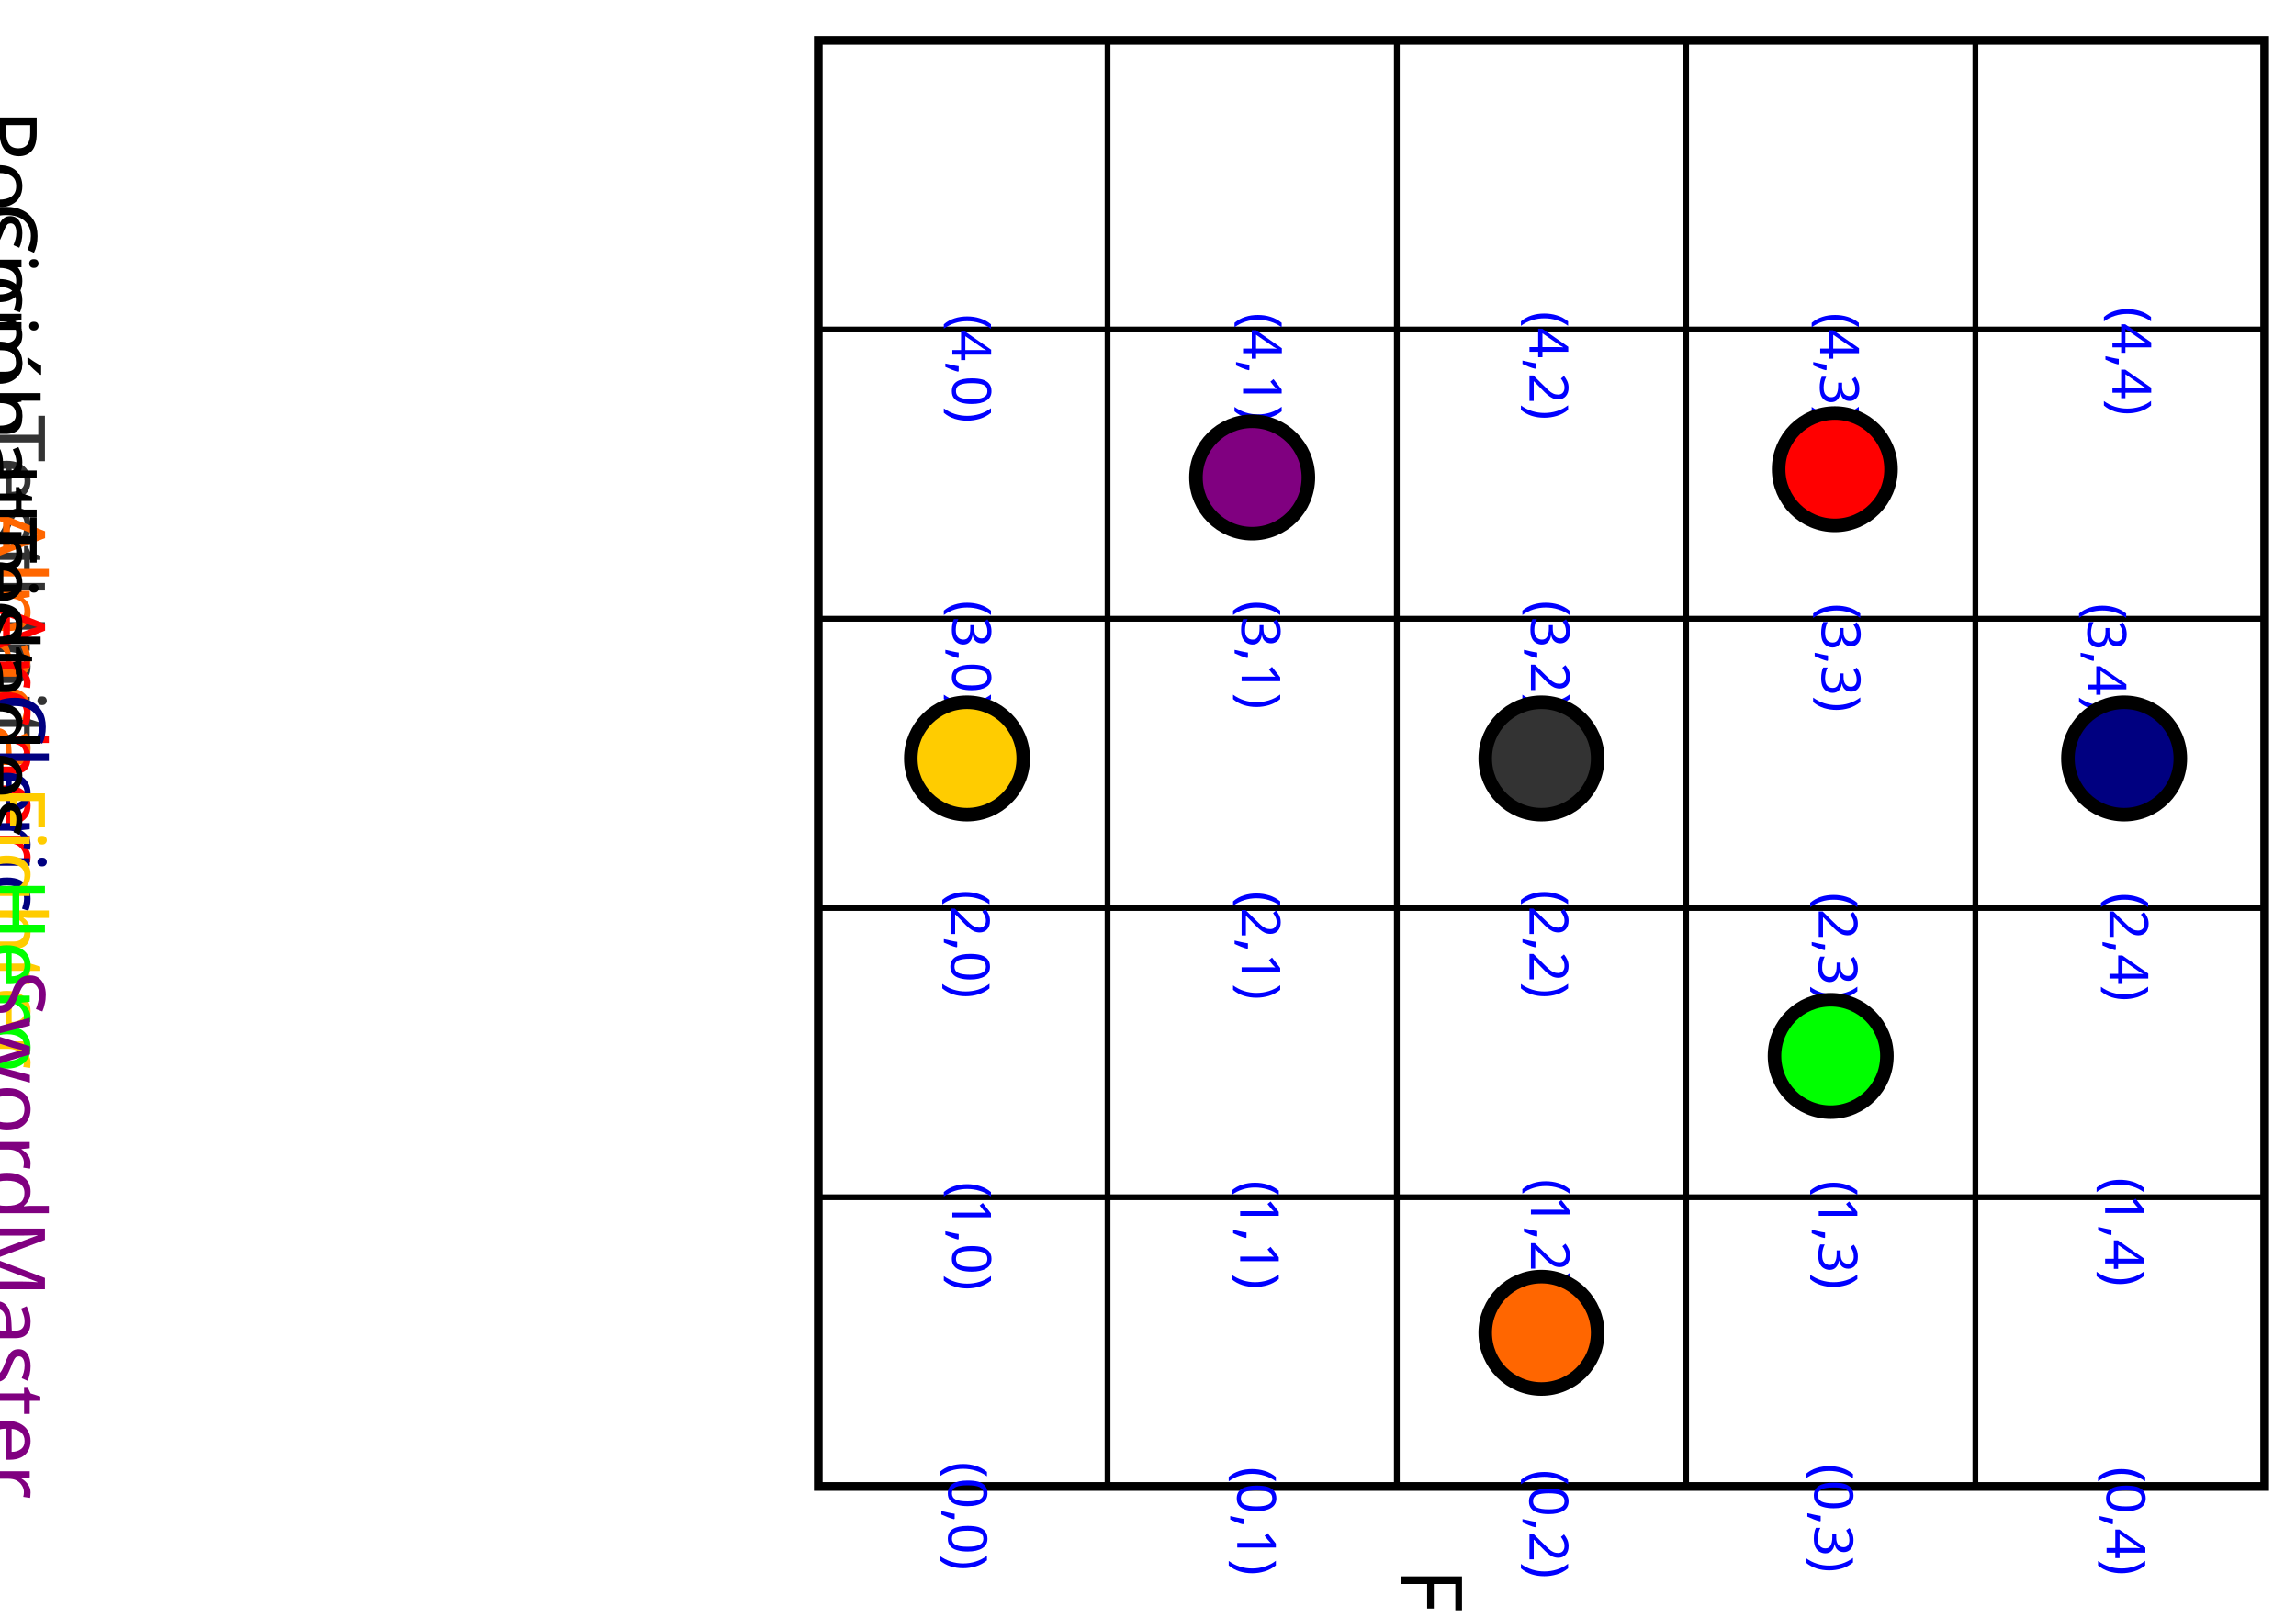
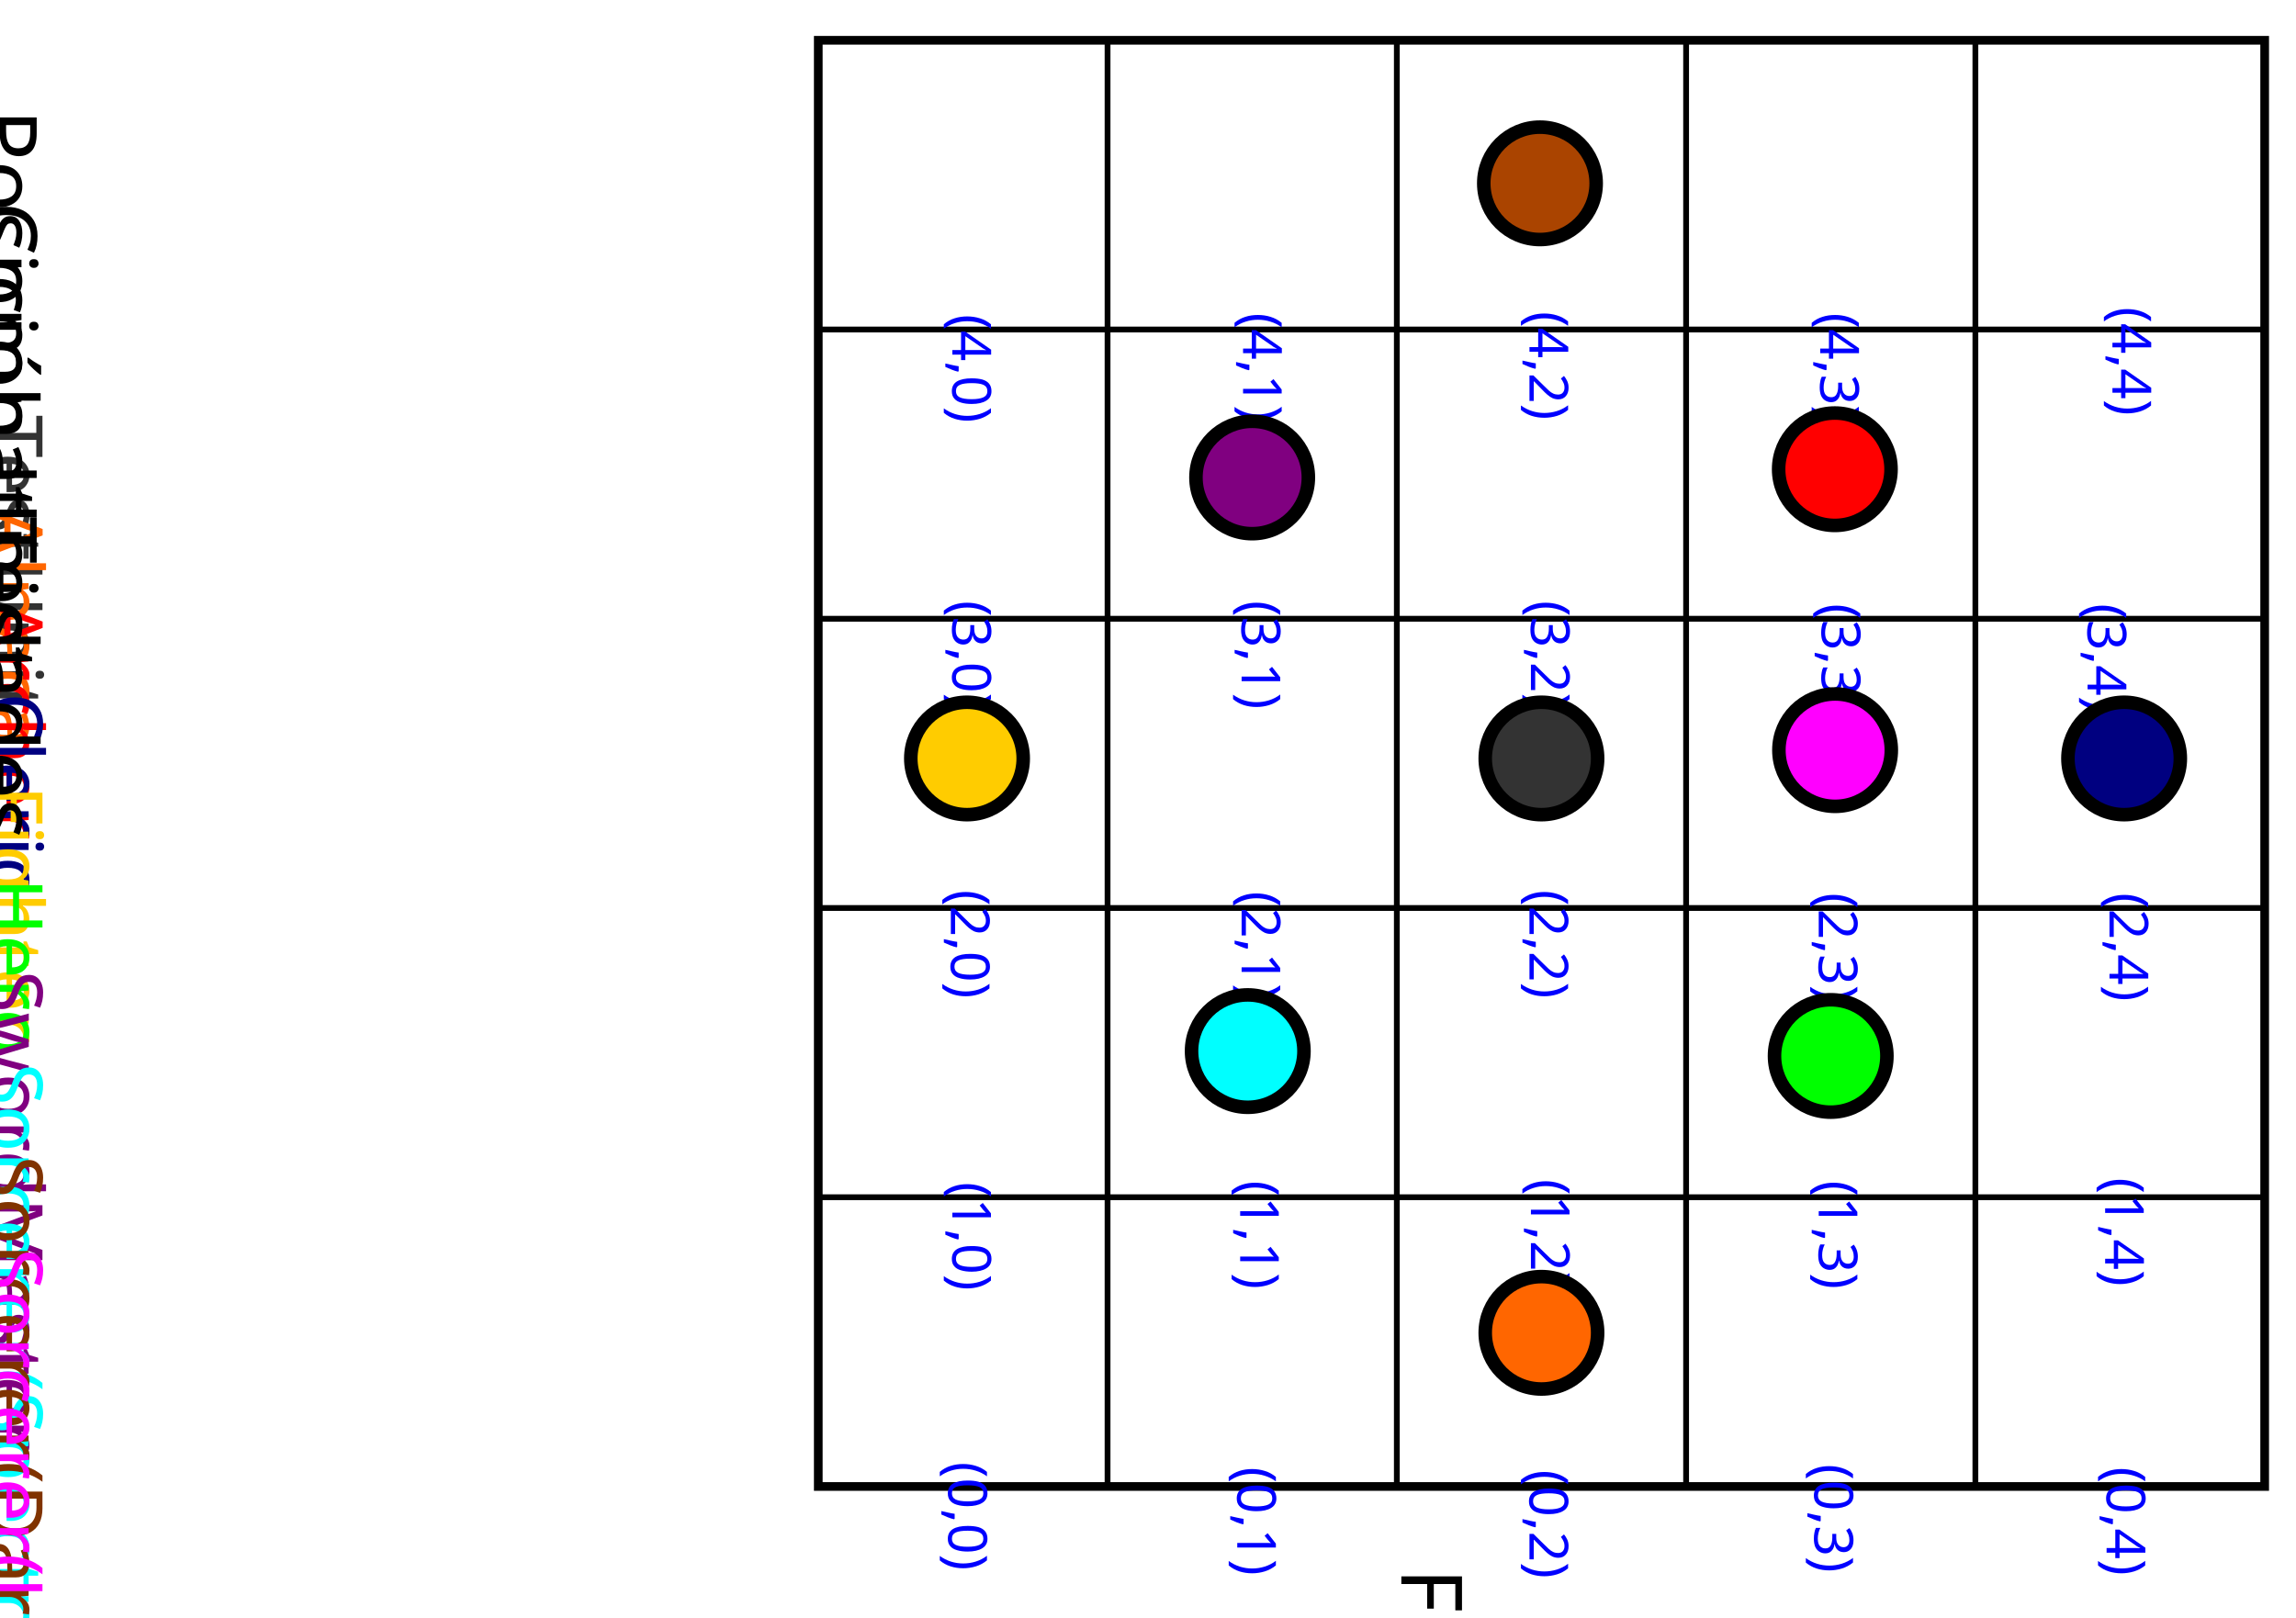
<svg xmlns="http://www.w3.org/2000/svg" width="210mm" height="148mm" viewBox="0 0 210 148" version="1.1" id="svg8">
  <defs id="defs2" />
  <g id="layer1" transform="translate(0,-149)">
    <g id="g896" transform="translate(70.03129,155.0898)">
      <g id="g882" transform="translate(4.810852,-2.405426)">
        <path id="path874" style="fill:none;stroke:#000000;stroke-width:0.529" d="M 26.458,0 V 132.292" />
        <path id="path876" style="fill:none;stroke:#000000;stroke-width:0.529" d="M 52.917,0 V 132.292" />
        <path id="path878" style="fill:none;stroke:#000000;stroke-width:0.529" d="M 79.375,0 V 132.292" />
        <path id="path880" style="fill:none;stroke:#000000;stroke-width:0.529" d="M 105.833,0 V 132.292" />
      </g>
      <g id="g892" transform="translate(4.810852,-2.405426)">
        <path id="path884" style="fill:none;stroke:#000000;stroke-width:0.529" d="M 0,26.458 H 132.292" />
        <path id="path886" style="fill:none;stroke:#000000;stroke-width:0.529" d="M 0,52.917 H 132.292" />
        <path id="path888" style="fill:none;stroke:#000000;stroke-width:0.529" d="M 0,79.375 H 132.292" />
        <path id="path890" style="fill:none;stroke:#000000;stroke-width:0.529" d="M 0,105.833 H 132.292" />
      </g>
      <rect id="rect894" y="-2.405" x="4.811" width="132.292" style="fill:none;stroke:#000000;stroke-width:0.794" height="132.292" />
      <text xml:space="preserve" style="font-style:normal;font-variant:normal;font-weight:normal;font-stretch:normal;font-size:10.583px;line-height:1.25;font-family:'Segoe Print';-inkscape-font-specification:'Segoe Print';letter-spacing:0px;word-spacing:0px;writing-mode:tb-rl;fill:#000000;fill-opacity:1;stroke:none;stroke-width:0.265" x="26.72" y="17.897" id="text920">
        <tspan id="tspan918" x="17.897" y="20.106" style="stroke-width:0.265" />
      </text>
    </g>
    <text xml:space="preserve" style="font-style:normal;font-variant:normal;font-weight:normal;font-stretch:normal;font-size:10.583px;line-height:0.8;font-family:'Segoe Print';-inkscape-font-specification:'Segoe Print';letter-spacing:0px;word-spacing:0px;writing-mode:tb-rl;fill:#000000;fill-opacity:1;stroke:none;stroke-width:0.265" x="131.185" y="292.45" id="text914">
      <tspan x="131.185" y="292.45" style="font-style:normal;font-variant:normal;font-weight:normal;font-stretch:normal;font-size:7.761px;line-height:0.8;font-family:sans-serif;-inkscape-font-specification:sans-serif;writing-mode:lr-tb;stroke-width:0.265" id="tspan916">Field</tspan>
    </text>
    <text xml:space="preserve" style="font-style:normal;font-variant:normal;font-weight:normal;font-stretch:normal;font-size:10.583px;line-height:0.8;font-family:'Segoe Print';-inkscape-font-specification:'Segoe Print';letter-spacing:0px;word-spacing:0px;writing-mode:tb-rl;fill:#000000;fill-opacity:1;stroke:none;stroke-width:0.265" x="88.658" y="282.719" id="text914-1">
      <tspan x="88.658" y="282.719" style="font-style:normal;font-variant:normal;font-weight:normal;font-stretch:normal;font-size:4.939px;line-height:0.8;font-family:sans-serif;-inkscape-font-specification:sans-serif;writing-mode:lr-tb;fill:#0000ff;stroke-width:0.265" id="tspan916-1">(0,0)</tspan>
    </text>
    <text xml:space="preserve" style="font-style:normal;font-variant:normal;font-weight:normal;font-stretch:normal;font-size:10.583px;line-height:0.8;font-family:'Segoe Print';-inkscape-font-specification:'Segoe Print';letter-spacing:0px;word-spacing:0px;writing-mode:tb-rl;fill:#000000;fill-opacity:1;stroke:none;stroke-width:0.265" x="115.081" y="283.18" id="text914-1-9">
      <tspan x="115.081" y="283.18" style="font-style:normal;font-variant:normal;font-weight:normal;font-stretch:normal;font-size:4.939px;line-height:0.8;font-family:sans-serif;-inkscape-font-specification:sans-serif;writing-mode:lr-tb;fill:#0000ff;stroke-width:0.265" id="tspan916-1-0">(0,1)</tspan>
    </text>
    <text xml:space="preserve" style="font-style:normal;font-variant:normal;font-weight:normal;font-stretch:normal;font-size:10.583px;line-height:0.8;font-family:'Segoe Print';-inkscape-font-specification:'Segoe Print';letter-spacing:0px;word-spacing:0px;writing-mode:tb-rl;fill:#000000;fill-opacity:1;stroke:none;stroke-width:0.265" x="141.808" y="283.448" id="text914-1-9-9">
      <tspan x="141.808" y="283.448" style="font-style:normal;font-variant:normal;font-weight:normal;font-stretch:normal;font-size:4.939px;line-height:0.8;font-family:sans-serif;-inkscape-font-specification:sans-serif;writing-mode:lr-tb;fill:#0000ff;stroke-width:0.265" id="tspan916-1-0-8">(0,2)</tspan>
    </text>
    <text xml:space="preserve" style="font-style:normal;font-variant:normal;font-weight:normal;font-stretch:normal;font-size:10.583px;line-height:0.8;font-family:'Segoe Print';-inkscape-font-specification:'Segoe Print';letter-spacing:0px;word-spacing:0px;writing-mode:tb-rl;fill:#000000;fill-opacity:1;stroke:none;stroke-width:0.265" x="167.866" y="282.913" id="text914-1-9-90">
      <tspan x="167.866" y="282.913" style="font-style:normal;font-variant:normal;font-weight:normal;font-stretch:normal;font-size:4.939px;line-height:0.8;font-family:sans-serif;-inkscape-font-specification:sans-serif;writing-mode:lr-tb;fill:#0000ff;stroke-width:0.265" id="tspan916-1-0-3">(0,3)</tspan>
    </text>
    <text xml:space="preserve" style="font-style:normal;font-variant:normal;font-weight:normal;font-stretch:normal;font-size:10.583px;line-height:0.8;font-family:'Segoe Print';-inkscape-font-specification:'Segoe Print';letter-spacing:0px;word-spacing:0px;writing-mode:tb-rl;fill:#000000;fill-opacity:1;stroke:none;stroke-width:0.265" x="194.593" y="283.18" id="text914-1-9-93">
      <tspan x="194.593" y="283.18" style="font-style:normal;font-variant:normal;font-weight:normal;font-stretch:normal;font-size:4.939px;line-height:0.8;font-family:sans-serif;-inkscape-font-specification:sans-serif;writing-mode:lr-tb;fill:#0000ff;stroke-width:0.265" id="tspan916-1-0-1">(0,4)</tspan>
    </text>
    <text xml:space="preserve" style="font-style:normal;font-variant:normal;font-weight:normal;font-stretch:normal;font-size:10.583px;line-height:0.8;font-family:'Segoe Print';-inkscape-font-specification:'Segoe Print';letter-spacing:0px;word-spacing:0px;writing-mode:tb-rl;fill:#000000;fill-opacity:1;stroke:none;stroke-width:0.265" x="194.46" y="256.721" id="text914-1-9-0">
      <tspan x="194.46" y="256.721" style="font-style:normal;font-variant:normal;font-weight:normal;font-stretch:normal;font-size:4.939px;line-height:0.8;font-family:sans-serif;-inkscape-font-specification:sans-serif;writing-mode:lr-tb;fill:#0000ff;stroke-width:0.265" id="tspan916-1-0-31">(1,4)</tspan>
    </text>
    <text xml:space="preserve" style="font-style:normal;font-variant:normal;font-weight:normal;font-stretch:normal;font-size:10.583px;line-height:0.8;font-family:'Segoe Print';-inkscape-font-specification:'Segoe Print';letter-spacing:0px;word-spacing:0px;writing-mode:tb-rl;fill:#000000;fill-opacity:1;stroke:none;stroke-width:0.265" x="168.267" y="256.988" id="text914-1-9-99">
      <tspan x="168.267" y="256.988" style="font-style:normal;font-variant:normal;font-weight:normal;font-stretch:normal;font-size:4.939px;line-height:0.8;font-family:sans-serif;-inkscape-font-specification:sans-serif;writing-mode:lr-tb;fill:#0000ff;stroke-width:0.265" id="tspan916-1-0-6">(1,3)</tspan>
    </text>
    <text xml:space="preserve" style="font-style:normal;font-variant:normal;font-weight:normal;font-stretch:normal;font-size:10.583px;line-height:0.8;font-family:'Segoe Print';-inkscape-font-specification:'Segoe Print';letter-spacing:0px;word-spacing:0px;writing-mode:tb-rl;fill:#000000;fill-opacity:1;stroke:none;stroke-width:0.265" x="141.941" y="256.854" id="text914-1-9-1">
      <tspan x="141.941" y="256.854" style="font-style:normal;font-variant:normal;font-weight:normal;font-stretch:normal;font-size:4.939px;line-height:0.8;font-family:sans-serif;-inkscape-font-specification:sans-serif;writing-mode:lr-tb;fill:#0000ff;stroke-width:0.265" id="tspan916-1-0-88">(1,2)</tspan>
    </text>
    <text xml:space="preserve" style="font-style:normal;font-variant:normal;font-weight:normal;font-stretch:normal;font-size:10.583px;line-height:0.8;font-family:'Segoe Print';-inkscape-font-specification:'Segoe Print';letter-spacing:0px;word-spacing:0px;writing-mode:tb-rl;fill:#000000;fill-opacity:1;stroke:none;stroke-width:0.265" x="115.348" y="256.988" id="text914-1-9-94">
      <tspan x="115.348" y="256.988" style="font-style:normal;font-variant:normal;font-weight:normal;font-stretch:normal;font-size:4.939px;line-height:0.8;font-family:sans-serif;-inkscape-font-specification:sans-serif;writing-mode:lr-tb;fill:#0000ff;stroke-width:0.265" id="tspan916-1-0-0">(1,1)</tspan>
    </text>
    <text xml:space="preserve" style="font-style:normal;font-variant:normal;font-weight:normal;font-stretch:normal;font-size:10.583px;line-height:0.8;font-family:'Segoe Print';-inkscape-font-specification:'Segoe Print';letter-spacing:0px;word-spacing:0px;writing-mode:tb-rl;fill:#000000;fill-opacity:1;stroke:none;stroke-width:0.265" x="89.022" y="257.121" id="text914-1-9-6">
      <tspan x="89.022" y="257.121" style="font-style:normal;font-variant:normal;font-weight:normal;font-stretch:normal;font-size:4.939px;line-height:0.8;font-family:sans-serif;-inkscape-font-specification:sans-serif;writing-mode:lr-tb;fill:#0000ff;stroke-width:0.265" id="tspan916-1-0-2">(1,0)</tspan>
    </text>
    <text xml:space="preserve" style="font-style:normal;font-variant:normal;font-weight:normal;font-stretch:normal;font-size:10.583px;line-height:0.8;font-family:'Segoe Print';-inkscape-font-specification:'Segoe Print';letter-spacing:0px;word-spacing:0px;writing-mode:tb-rl;fill:#000000;fill-opacity:1;stroke:none;stroke-width:0.265" x="88.888" y="230.394" id="text914-1-9-12">
      <tspan x="88.888" y="230.394" style="font-style:normal;font-variant:normal;font-weight:normal;font-stretch:normal;font-size:4.939px;line-height:0.8;font-family:sans-serif;-inkscape-font-specification:sans-serif;writing-mode:lr-tb;fill:#0000ff;stroke-width:0.265" id="tspan916-1-0-5">(2,0)</tspan>
    </text>
    <text xml:space="preserve" style="font-style:normal;font-variant:normal;font-weight:normal;font-stretch:normal;font-size:10.583px;line-height:0.8;font-family:'Segoe Print';-inkscape-font-specification:'Segoe Print';letter-spacing:0px;word-spacing:0px;writing-mode:tb-rl;fill:#000000;fill-opacity:1;stroke:none;stroke-width:0.265" x="115.481" y="230.528" id="text914-1-9-16">
      <tspan x="115.481" y="230.528" style="font-style:normal;font-variant:normal;font-weight:normal;font-stretch:normal;font-size:4.939px;line-height:0.8;font-family:sans-serif;-inkscape-font-specification:sans-serif;writing-mode:lr-tb;fill:#0000ff;stroke-width:0.265" id="tspan916-1-0-80">(2,1)</tspan>
    </text>
    <text xml:space="preserve" style="font-style:normal;font-variant:normal;font-weight:normal;font-stretch:normal;font-size:10.583px;line-height:0.8;font-family:'Segoe Print';-inkscape-font-specification:'Segoe Print';letter-spacing:0px;word-spacing:0px;writing-mode:tb-rl;fill:#000000;fill-opacity:1;stroke:none;stroke-width:0.265" x="141.808" y="230.394" id="text914-1-9-13">
      <tspan x="141.808" y="230.394" style="font-style:normal;font-variant:normal;font-weight:normal;font-stretch:normal;font-size:4.939px;line-height:0.8;font-family:sans-serif;-inkscape-font-specification:sans-serif;writing-mode:lr-tb;fill:#0000ff;stroke-width:0.265" id="tspan916-1-0-7">(2,2)</tspan>
    </text>
    <text xml:space="preserve" style="font-style:normal;font-variant:normal;font-weight:normal;font-stretch:normal;font-size:10.583px;line-height:0.8;font-family:'Segoe Print';-inkscape-font-specification:'Segoe Print';letter-spacing:0px;word-spacing:0px;writing-mode:tb-rl;fill:#000000;fill-opacity:1;stroke:none;stroke-width:0.265" x="168.267" y="230.662" id="text914-1-9-7">
      <tspan x="168.267" y="230.662" style="font-style:normal;font-variant:normal;font-weight:normal;font-stretch:normal;font-size:4.939px;line-height:0.8;font-family:sans-serif;-inkscape-font-specification:sans-serif;writing-mode:lr-tb;fill:#0000ff;stroke-width:0.265" id="tspan916-1-0-64">(2,3)</tspan>
    </text>
    <text xml:space="preserve" style="font-style:normal;font-variant:normal;font-weight:normal;font-stretch:normal;font-size:10.583px;line-height:0.8;font-family:'Segoe Print';-inkscape-font-specification:'Segoe Print';letter-spacing:0px;word-spacing:0px;writing-mode:tb-rl;fill:#000000;fill-opacity:1;stroke:none;stroke-width:0.265" x="194.861" y="230.662" id="text914-1-9-5">
      <tspan x="194.861" y="230.662" style="font-style:normal;font-variant:normal;font-weight:normal;font-stretch:normal;font-size:4.939px;line-height:0.8;font-family:sans-serif;-inkscape-font-specification:sans-serif;writing-mode:lr-tb;fill:#0000ff;stroke-width:0.265" id="tspan916-1-0-77">(2,4)</tspan>
    </text>
    <text xml:space="preserve" style="font-style:normal;font-variant:normal;font-weight:normal;font-stretch:normal;font-size:10.583px;line-height:0.8;font-family:'Segoe Print';-inkscape-font-specification:'Segoe Print';letter-spacing:0px;word-spacing:0px;writing-mode:tb-rl;fill:#000000;fill-opacity:1;stroke:none;stroke-width:0.265" x="89.022" y="203.935" id="text914-1-9-3">
      <tspan x="89.022" y="203.935" style="font-style:normal;font-variant:normal;font-weight:normal;font-stretch:normal;font-size:4.939px;line-height:0.8;font-family:sans-serif;-inkscape-font-specification:sans-serif;writing-mode:lr-tb;fill:#0000ff;stroke-width:0.265" id="tspan916-1-0-07">(3,0)</tspan>
    </text>
    <text xml:space="preserve" style="font-style:normal;font-variant:normal;font-weight:normal;font-stretch:normal;font-size:10.583px;line-height:0.8;font-family:'Segoe Print';-inkscape-font-specification:'Segoe Print';letter-spacing:0px;word-spacing:0px;writing-mode:tb-rl;fill:#000000;fill-opacity:1;stroke:none;stroke-width:0.265" x="89.022" y="177.742" id="text914-1-9-19">
      <tspan x="89.022" y="177.742" style="font-style:normal;font-variant:normal;font-weight:normal;font-stretch:normal;font-size:4.939px;line-height:0.8;font-family:sans-serif;-inkscape-font-specification:sans-serif;writing-mode:lr-tb;fill:#0000ff;stroke-width:0.265" id="tspan916-1-0-00">(4,0)</tspan>
    </text>
    <text xml:space="preserve" style="font-style:normal;font-variant:normal;font-weight:normal;font-stretch:normal;font-size:10.583px;line-height:0.8;font-family:'Segoe Print';-inkscape-font-specification:'Segoe Print';letter-spacing:0px;word-spacing:0px;writing-mode:tb-rl;fill:#000000;fill-opacity:1;stroke:none;stroke-width:0.265" x="115.615" y="177.609" id="text914-1-9-70">
      <tspan x="115.615" y="177.609" style="font-style:normal;font-variant:normal;font-weight:normal;font-stretch:normal;font-size:4.939px;line-height:0.8;font-family:sans-serif;-inkscape-font-specification:sans-serif;writing-mode:lr-tb;fill:#0000ff;stroke-width:0.265" id="tspan916-1-0-56">(4,1)</tspan>
    </text>
    <text xml:space="preserve" style="font-style:normal;font-variant:normal;font-weight:normal;font-stretch:normal;font-size:10.583px;line-height:0.8;font-family:'Segoe Print';-inkscape-font-specification:'Segoe Print';letter-spacing:0px;word-spacing:0px;writing-mode:tb-rl;fill:#000000;fill-opacity:1;stroke:none;stroke-width:0.265" x="115.481" y="203.935" id="text914-1-9-67">
      <tspan x="115.481" y="203.935" style="font-style:normal;font-variant:normal;font-weight:normal;font-stretch:normal;font-size:4.939px;line-height:0.8;font-family:sans-serif;-inkscape-font-specification:sans-serif;writing-mode:lr-tb;fill:#0000ff;stroke-width:0.265" id="tspan916-1-0-63">(3,1)</tspan>
    </text>
    <text xml:space="preserve" style="font-style:normal;font-variant:normal;font-weight:normal;font-stretch:normal;font-size:10.583px;line-height:0.8;font-family:'Segoe Print';-inkscape-font-specification:'Segoe Print';letter-spacing:0px;word-spacing:0px;writing-mode:tb-rl;fill:#000000;fill-opacity:1;stroke:none;stroke-width:0.265" x="141.941" y="203.935" id="text914-1-9-4">
      <tspan x="141.941" y="203.935" style="font-style:normal;font-variant:normal;font-weight:normal;font-stretch:normal;font-size:4.939px;line-height:0.8;font-family:sans-serif;-inkscape-font-specification:sans-serif;writing-mode:lr-tb;fill:#0000ff;stroke-width:0.265" id="tspan916-1-0-65">(3,2)</tspan>
    </text>
    <text xml:space="preserve" style="font-style:normal;font-variant:normal;font-weight:normal;font-stretch:normal;font-size:10.583px;line-height:0.8;font-family:'Segoe Print';-inkscape-font-specification:'Segoe Print';letter-spacing:0px;word-spacing:0px;writing-mode:tb-rl;fill:#000000;fill-opacity:1;stroke:none;stroke-width:0.265" x="168.534" y="204.202" id="text914-1-9-905">
      <tspan x="168.534" y="204.202" style="font-style:normal;font-variant:normal;font-weight:normal;font-stretch:normal;font-size:4.939px;line-height:0.8;font-family:sans-serif;-inkscape-font-specification:sans-serif;writing-mode:lr-tb;fill:#0000ff;stroke-width:0.265" id="tspan916-1-0-18">(3,3)</tspan>
    </text>
    <text xml:space="preserve" style="font-style:normal;font-variant:normal;font-weight:normal;font-stretch:normal;font-size:10.583px;line-height:0.8;font-family:'Segoe Print';-inkscape-font-specification:'Segoe Print';letter-spacing:0px;word-spacing:0px;writing-mode:tb-rl;fill:#000000;fill-opacity:1;stroke:none;stroke-width:0.265" x="192.856" y="204.202" id="text914-1-9-8">
      <tspan x="192.856" y="204.202" style="font-style:normal;font-variant:normal;font-weight:normal;font-stretch:normal;font-size:4.939px;line-height:0.8;font-family:sans-serif;-inkscape-font-specification:sans-serif;writing-mode:lr-tb;fill:#0000ff;stroke-width:0.265" id="tspan916-1-0-78">(3,4)</tspan>
    </text>
    <text xml:space="preserve" style="font-style:normal;font-variant:normal;font-weight:normal;font-stretch:normal;font-size:10.583px;line-height:0.8;font-family:'Segoe Print';-inkscape-font-specification:'Segoe Print';letter-spacing:0px;word-spacing:0px;writing-mode:tb-rl;fill:#000000;fill-opacity:1;stroke:none;stroke-width:0.265" x="195.128" y="177.074" id="text914-1-9-2">
      <tspan x="195.128" y="177.074" style="font-style:normal;font-variant:normal;font-weight:normal;font-stretch:normal;font-size:4.939px;line-height:0.8;font-family:sans-serif;-inkscape-font-specification:sans-serif;writing-mode:lr-tb;fill:#0000ff;stroke-width:0.265" id="tspan916-1-0-561">(4,4)</tspan>
    </text>
    <text xml:space="preserve" style="font-style:normal;font-variant:normal;font-weight:normal;font-stretch:normal;font-size:10.583px;line-height:0.8;font-family:'Segoe Print';-inkscape-font-specification:'Segoe Print';letter-spacing:0px;word-spacing:0px;writing-mode:tb-rl;fill:#000000;fill-opacity:1;stroke:none;stroke-width:0.265" x="168.401" y="177.609" id="text914-1-9-98">
      <tspan x="168.401" y="177.609" style="font-style:normal;font-variant:normal;font-weight:normal;font-stretch:normal;font-size:4.939px;line-height:0.8;font-family:sans-serif;-inkscape-font-specification:sans-serif;writing-mode:lr-tb;fill:#0000ff;stroke-width:0.265" id="tspan916-1-0-57">(4,3)</tspan>
    </text>
    <text xml:space="preserve" style="font-style:normal;font-variant:normal;font-weight:normal;font-stretch:normal;font-size:10.583px;line-height:0.8;font-family:'Segoe Print';-inkscape-font-specification:'Segoe Print';letter-spacing:0px;word-spacing:0px;writing-mode:tb-rl;fill:#000000;fill-opacity:1;stroke:none;stroke-width:0.265" x="141.808" y="177.475" id="text914-1-9-68">
      <tspan x="141.808" y="177.475" style="font-style:normal;font-variant:normal;font-weight:normal;font-stretch:normal;font-size:4.939px;line-height:0.8;font-family:sans-serif;-inkscape-font-specification:sans-serif;writing-mode:lr-tb;fill:#0000ff;stroke-width:0.265" id="tspan916-1-0-35">(4,2)</tspan>
    </text>
    <text xml:space="preserve" style="font-style:normal;font-variant:normal;font-weight:normal;font-stretch:normal;font-size:10.583px;line-height:0.8;font-family:'Segoe Print';-inkscape-font-specification:'Segoe Print';letter-spacing:0px;word-spacing:0px;writing-mode:tb-rl;fill:#000000;fill-opacity:1;stroke:none;stroke-width:0.265" x="1.576" y="186.958" id="text914-6">
-       <tspan x="1.576" y="186.958" style="font-style:normal;font-variant:normal;font-weight:normal;font-stretch:normal;font-size:7.761px;line-height:0.8;font-family:sans-serif;-inkscape-font-specification:sans-serif;writing-mode:lr-tb;stroke-width:0.265;fill:#333333" id="tspan916-0">TestUnit</tspan>
-       <tspan x="1.576" y="195.425" style="font-style:normal;font-variant:normal;font-weight:normal;font-stretch:normal;font-size:7.761px;line-height:0.8;font-family:sans-serif;-inkscape-font-specification:sans-serif;writing-mode:lr-tb;stroke-width:0.265;fill:#ff6600" id="tspan1190">Alpaca</tspan>
-       <tspan x="1.576" y="203.892" style="font-style:normal;font-variant:normal;font-weight:normal;font-stretch:normal;font-size:7.761px;line-height:0.8;font-family:sans-serif;-inkscape-font-specification:sans-serif;writing-mode:lr-tb;stroke-width:0.265;fill:#ff0000" id="tspan1198">Archer</tspan>
-       <tspan x="1.576" y="212.358" style="font-style:normal;font-variant:normal;font-weight:normal;font-stretch:normal;font-size:7.761px;line-height:0.8;font-family:sans-serif;-inkscape-font-specification:sans-serif;writing-mode:lr-tb;stroke-width:0.265;fill:#000080" id="tspan1194">Cleric</tspan>
-       <tspan x="1.576" y="220.825" style="font-style:normal;font-variant:normal;font-weight:normal;font-stretch:normal;font-size:7.761px;line-height:0.8;font-family:sans-serif;-inkscape-font-specification:sans-serif;writing-mode:lr-tb;stroke-width:0.265;fill:#ffcc00" id="tspan1200">Fighter</tspan>
-       <tspan x="1.576" y="229.292" style="font-style:normal;font-variant:normal;font-weight:normal;font-stretch:normal;font-size:7.761px;line-height:0.8;font-family:sans-serif;-inkscape-font-specification:sans-serif;writing-mode:lr-tb;stroke-width:0.265;fill:#00ff00" id="tspan1202">Hero</tspan>
-       <tspan x="1.576" y="237.758" style="font-style:normal;font-variant:normal;font-weight:normal;font-stretch:normal;font-size:7.761px;line-height:0.8;font-family:sans-serif;-inkscape-font-specification:sans-serif;writing-mode:lr-tb;stroke-width:0.265;fill:#800080" id="tspan1204">SwordMaster</tspan>
+       <tspan x="1.576" y="186.958" style="font-style:normal;font-variant:normal;font-weight:normal;font-stretch:normal;font-size:7.056px;line-height:0.8;font-family:sans-serif;-inkscape-font-specification:sans-serif;writing-mode:lr-tb;fill:#333333;stroke-width:0.265" id="tspan916-0">TestUnit</tspan>
+       <tspan x="1.576" y="195.425" style="font-style:normal;font-variant:normal;font-weight:normal;font-stretch:normal;font-size:7.056px;line-height:0.8;font-family:sans-serif;-inkscape-font-specification:sans-serif;writing-mode:lr-tb;fill:#ff6600;stroke-width:0.265" id="tspan1190">Alpaca</tspan>
+       <tspan x="1.576" y="203.892" style="font-style:normal;font-variant:normal;font-weight:normal;font-stretch:normal;font-size:7.056px;line-height:0.8;font-family:sans-serif;-inkscape-font-specification:sans-serif;writing-mode:lr-tb;fill:#ff0000;stroke-width:0.265" id="tspan1198">Archer</tspan>
+       <tspan x="1.576" y="212.358" style="font-style:normal;font-variant:normal;font-weight:normal;font-stretch:normal;font-size:7.056px;line-height:0.8;font-family:sans-serif;-inkscape-font-specification:sans-serif;writing-mode:lr-tb;fill:#000080;stroke-width:0.265" id="tspan1194">Cleric</tspan>
+       <tspan x="1.576" y="220.825" style="font-style:normal;font-variant:normal;font-weight:normal;font-stretch:normal;font-size:7.056px;line-height:0.8;font-family:sans-serif;-inkscape-font-specification:sans-serif;writing-mode:lr-tb;fill:#ffcc00;stroke-width:0.265" id="tspan1200">Fighter</tspan>
+       <tspan x="1.576" y="229.292" style="font-style:normal;font-variant:normal;font-weight:normal;font-stretch:normal;font-size:7.056px;line-height:0.8;font-family:sans-serif;-inkscape-font-specification:sans-serif;writing-mode:lr-tb;fill:#00ff00;stroke-width:0.265" id="tspan1202">Hero</tspan>
+       <tspan x="1.576" y="237.758" style="font-style:normal;font-variant:normal;font-weight:normal;font-stretch:normal;font-size:7.056px;line-height:0.8;font-family:sans-serif;-inkscape-font-specification:sans-serif;writing-mode:lr-tb;fill:#800080;stroke-width:0.265" id="tspan1204">SwordMaster</tspan>
+       <tspan x="1.576" y="246.225" style="font-style:normal;font-variant:normal;font-weight:normal;font-stretch:normal;font-size:7.056px;line-height:0.8;font-family:sans-serif;-inkscape-font-specification:sans-serif;writing-mode:lr-tb;fill:#00ffff;stroke-width:0.265" id="tspan91">Sorcerer(Spectral)</tspan>
+       <tspan x="1.576" y="254.692" style="font-style:normal;font-variant:normal;font-weight:normal;font-stretch:normal;font-size:7.056px;line-height:0.8;font-family:sans-serif;-inkscape-font-specification:sans-serif;writing-mode:lr-tb;fill:#803300;stroke-width:0.265" id="tspan93">Sorcerer(Darkness)</tspan>
+       <tspan x="1.576" y="263.158" style="font-style:normal;font-variant:normal;font-weight:normal;font-stretch:normal;font-size:7.056px;line-height:0.8;font-family:sans-serif;-inkscape-font-specification:sans-serif;writing-mode:lr-tb;fill:#ff00ff;stroke-width:0.265" id="tspan95">Sorcerer(Light)</tspan>
    </text>
    <circle style="opacity:1;fill:#333333;fill-opacity:1;stroke:#000000;stroke-width:1.239;stroke-miterlimit:4;stroke-dasharray:none;stroke-opacity:1" id="path1206-0" cx="140.985" cy="218.381" r="5.141" />
    <circle style="opacity:1;fill:#ff6600;fill-opacity:1;stroke:#000000;stroke-width:1.239;stroke-miterlimit:4;stroke-dasharray:none;stroke-opacity:1" id="path1206-2" cx="140.985" cy="270.92" r="5.141" />
    <circle style="opacity:1;fill:#ffcc00;fill-opacity:1;stroke:#000000;stroke-width:1.239;stroke-miterlimit:4;stroke-dasharray:none;stroke-opacity:1" id="path1206-3" cx="88.446" cy="218.381" r="5.141" />
    <circle style="opacity:1;fill:#00ff00;fill-opacity:1;stroke:#000000;stroke-width:1.239;stroke-miterlimit:4;stroke-dasharray:none;stroke-opacity:1" id="path1206-3-4" cx="167.443" cy="245.595" r="5.141" />
    <circle style="opacity:1;fill:#000080;fill-opacity:1;stroke:#000000;stroke-width:1.239;stroke-miterlimit:4;stroke-dasharray:none;stroke-opacity:1" id="path1206-3-6" cx="194.28" cy="218.381" r="5.141" />
    <circle style="opacity:1;fill:#ff0000;fill-opacity:1;stroke:#000000;stroke-width:1.239;stroke-miterlimit:4;stroke-dasharray:none;stroke-opacity:1" id="path1206-3-2" cx="167.821" cy="191.923" r="5.141" />
    <circle style="opacity:1;fill:#800080;fill-opacity:1;stroke:#000000;stroke-width:1.239;stroke-miterlimit:4;stroke-dasharray:none;stroke-opacity:1" id="path1206-3-7" cx="114.527" cy="192.679" r="5.141" />
    <text xml:space="preserve" style="font-style:normal;font-variant:normal;font-weight:normal;font-stretch:normal;font-size:10.583px;line-height:0.8;font-family:'Segoe Print';-inkscape-font-specification:'Segoe Print';letter-spacing:0px;word-spacing:0px;writing-mode:tb-rl;fill:#000000;fill-opacity:1;stroke:none;stroke-width:0.265" x="0.82" y="158.988" id="text914-9">
      <tspan id="tspan912-9" x="0.82" y="158.988" style="font-style:normal;font-variant:normal;font-weight:normal;font-stretch:normal;font-size:7.761px;line-height:0.8;font-family:sans-serif;-inkscape-font-specification:sans-serif;writing-mode:lr-tb;stroke-width:0.265">Posición Unidades</tspan>
      <tspan x="0.82" y="167.455" style="font-style:normal;font-variant:normal;font-weight:normal;font-stretch:normal;font-size:7.761px;line-height:0.8;font-family:sans-serif;-inkscape-font-specification:sans-serif;writing-mode:lr-tb;stroke-width:0.265" id="tspan916-08">CombatTest</tspan>
    </text>
+     <circle style="opacity:1;fill:#00ffff;fill-opacity:1;stroke:#000000;stroke-width:1.239;stroke-miterlimit:4;stroke-dasharray:none;stroke-opacity:1" id="path1206-3-3" cx="114.124" cy="245.15" r="5.141" />
+     <circle style="opacity:1;fill:#aa4400;fill-opacity:1;stroke:#000000;stroke-width:1.239;stroke-miterlimit:4;stroke-dasharray:none;stroke-opacity:1" id="path1206-3-39" cx="140.851" cy="165.771" r="5.141" />
+     <circle style="opacity:1;fill:#ff00ff;fill-opacity:1;stroke:#000000;stroke-width:1.239;stroke-miterlimit:4;stroke-dasharray:none;stroke-opacity:1" id="path1206-3-39-5" cx="167.845" cy="217.621" r="5.141" />
  </g>
</svg>
